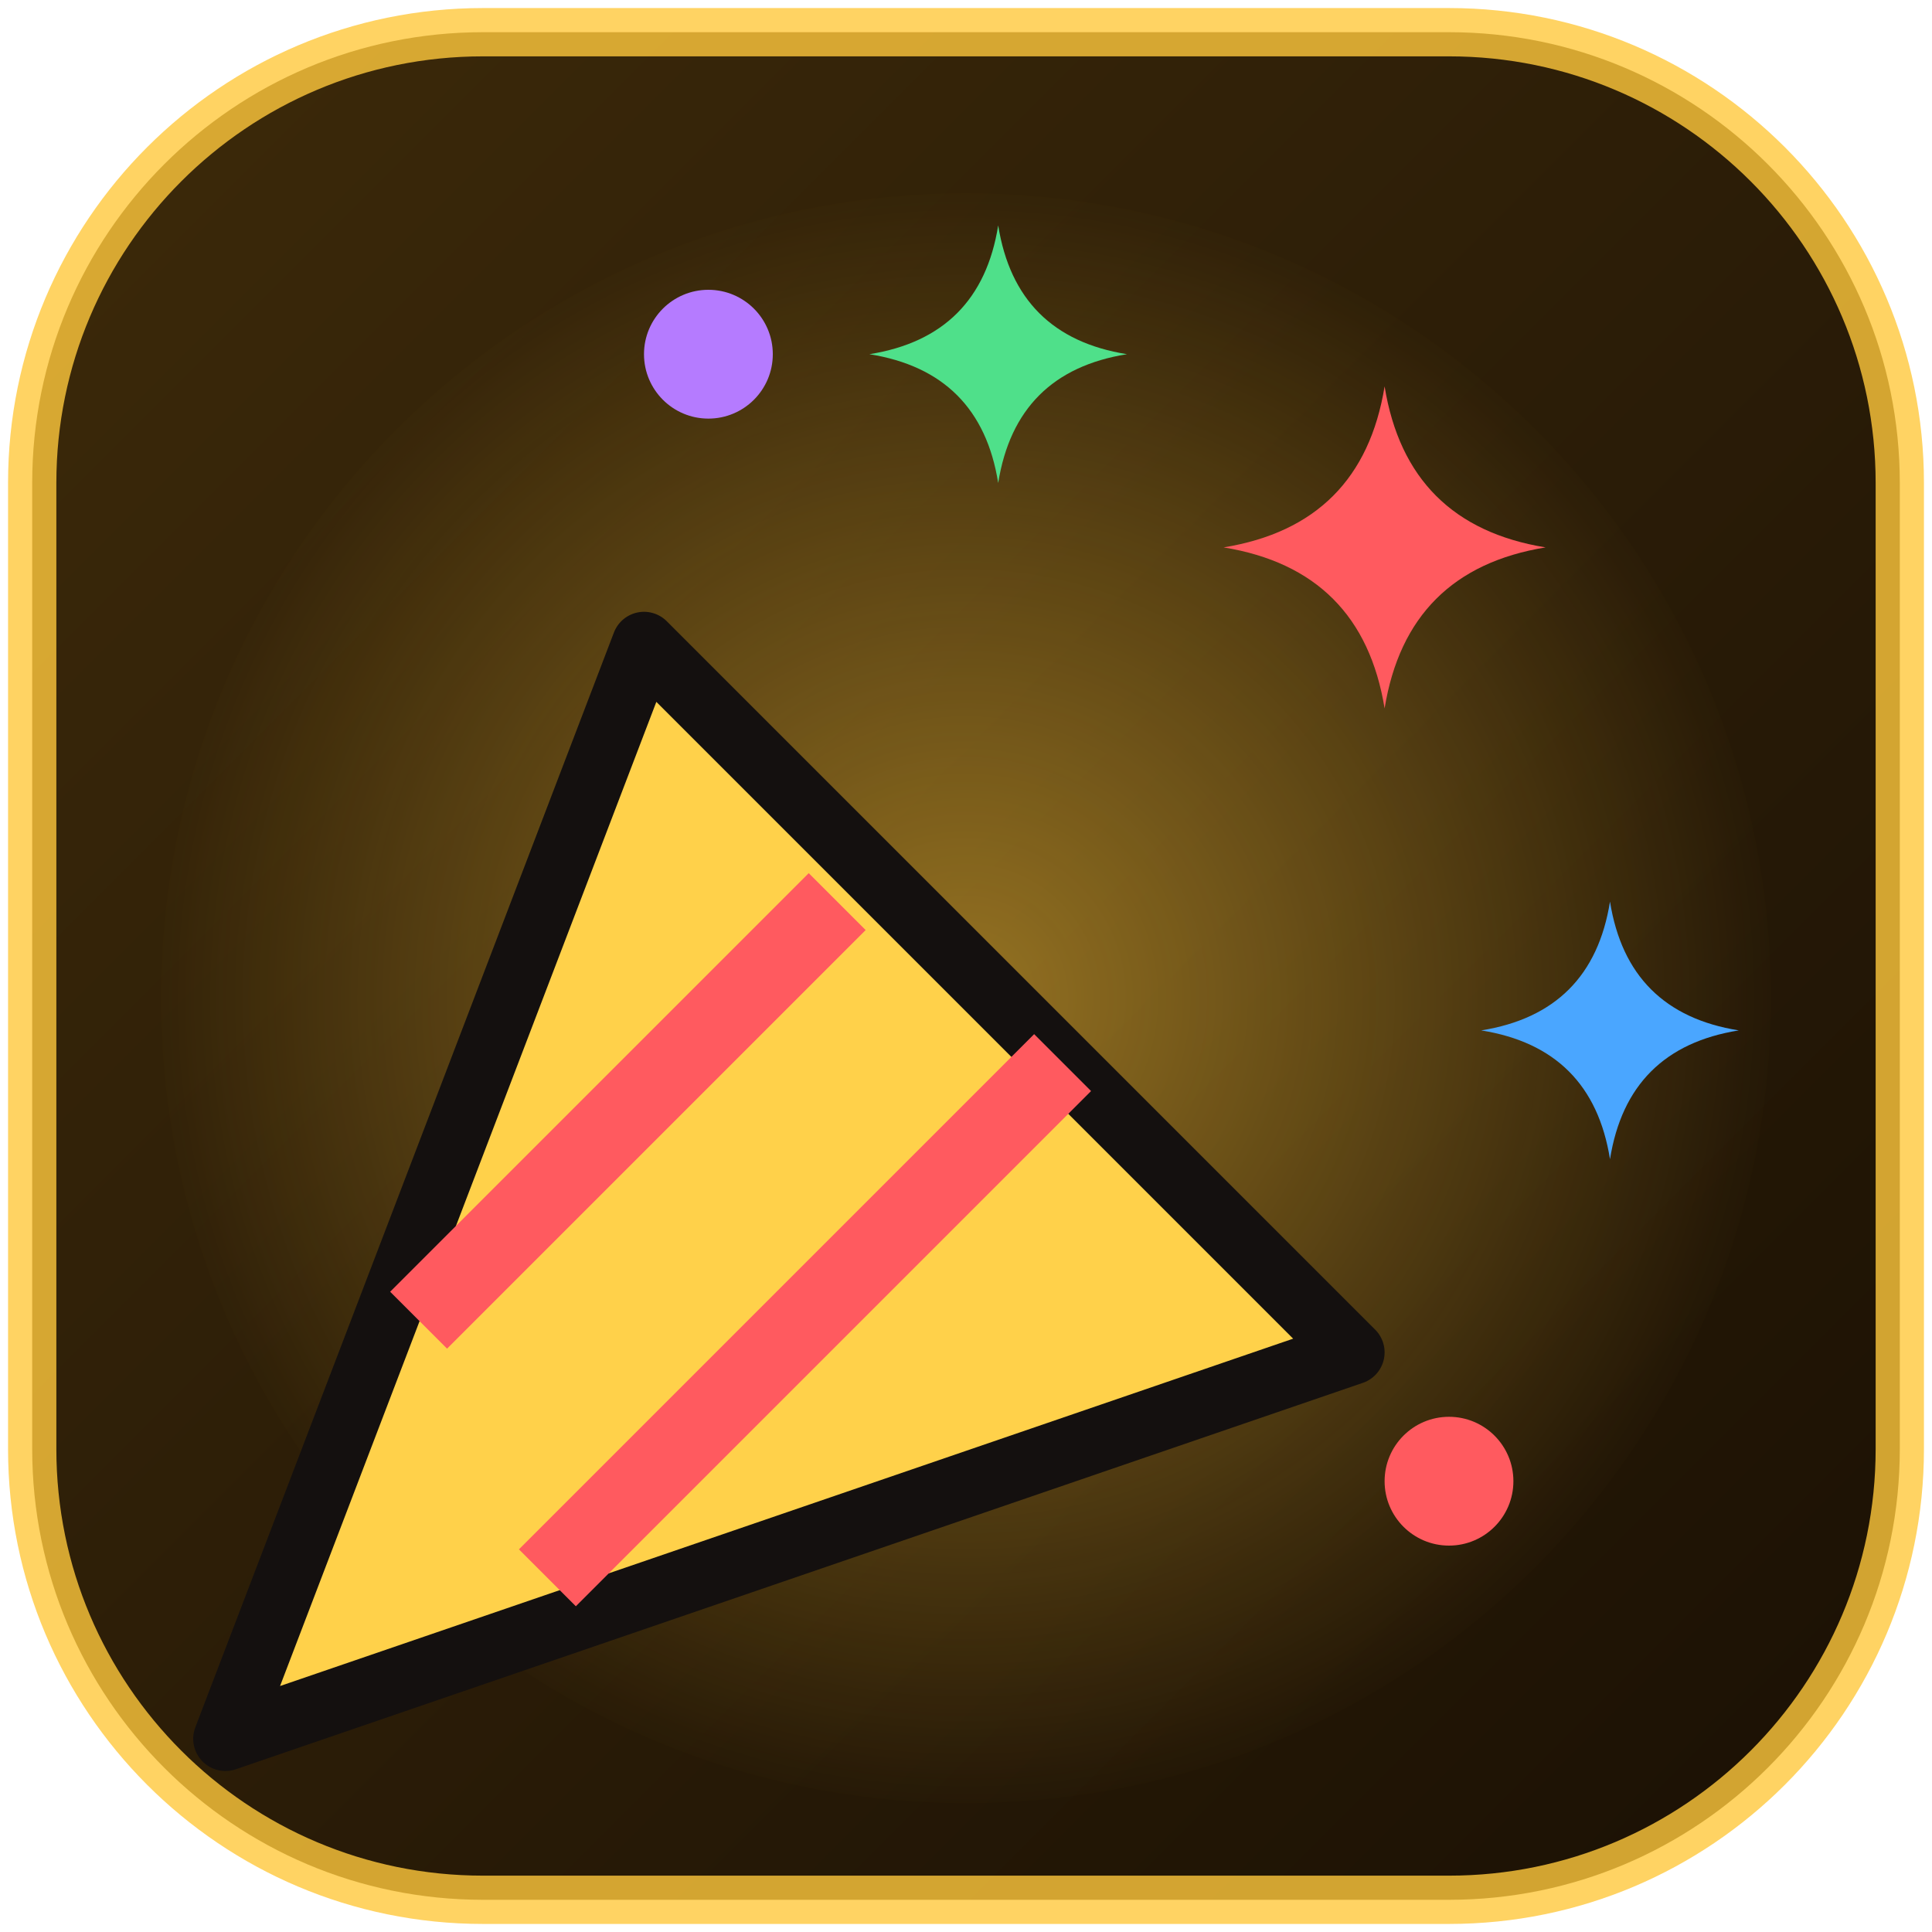
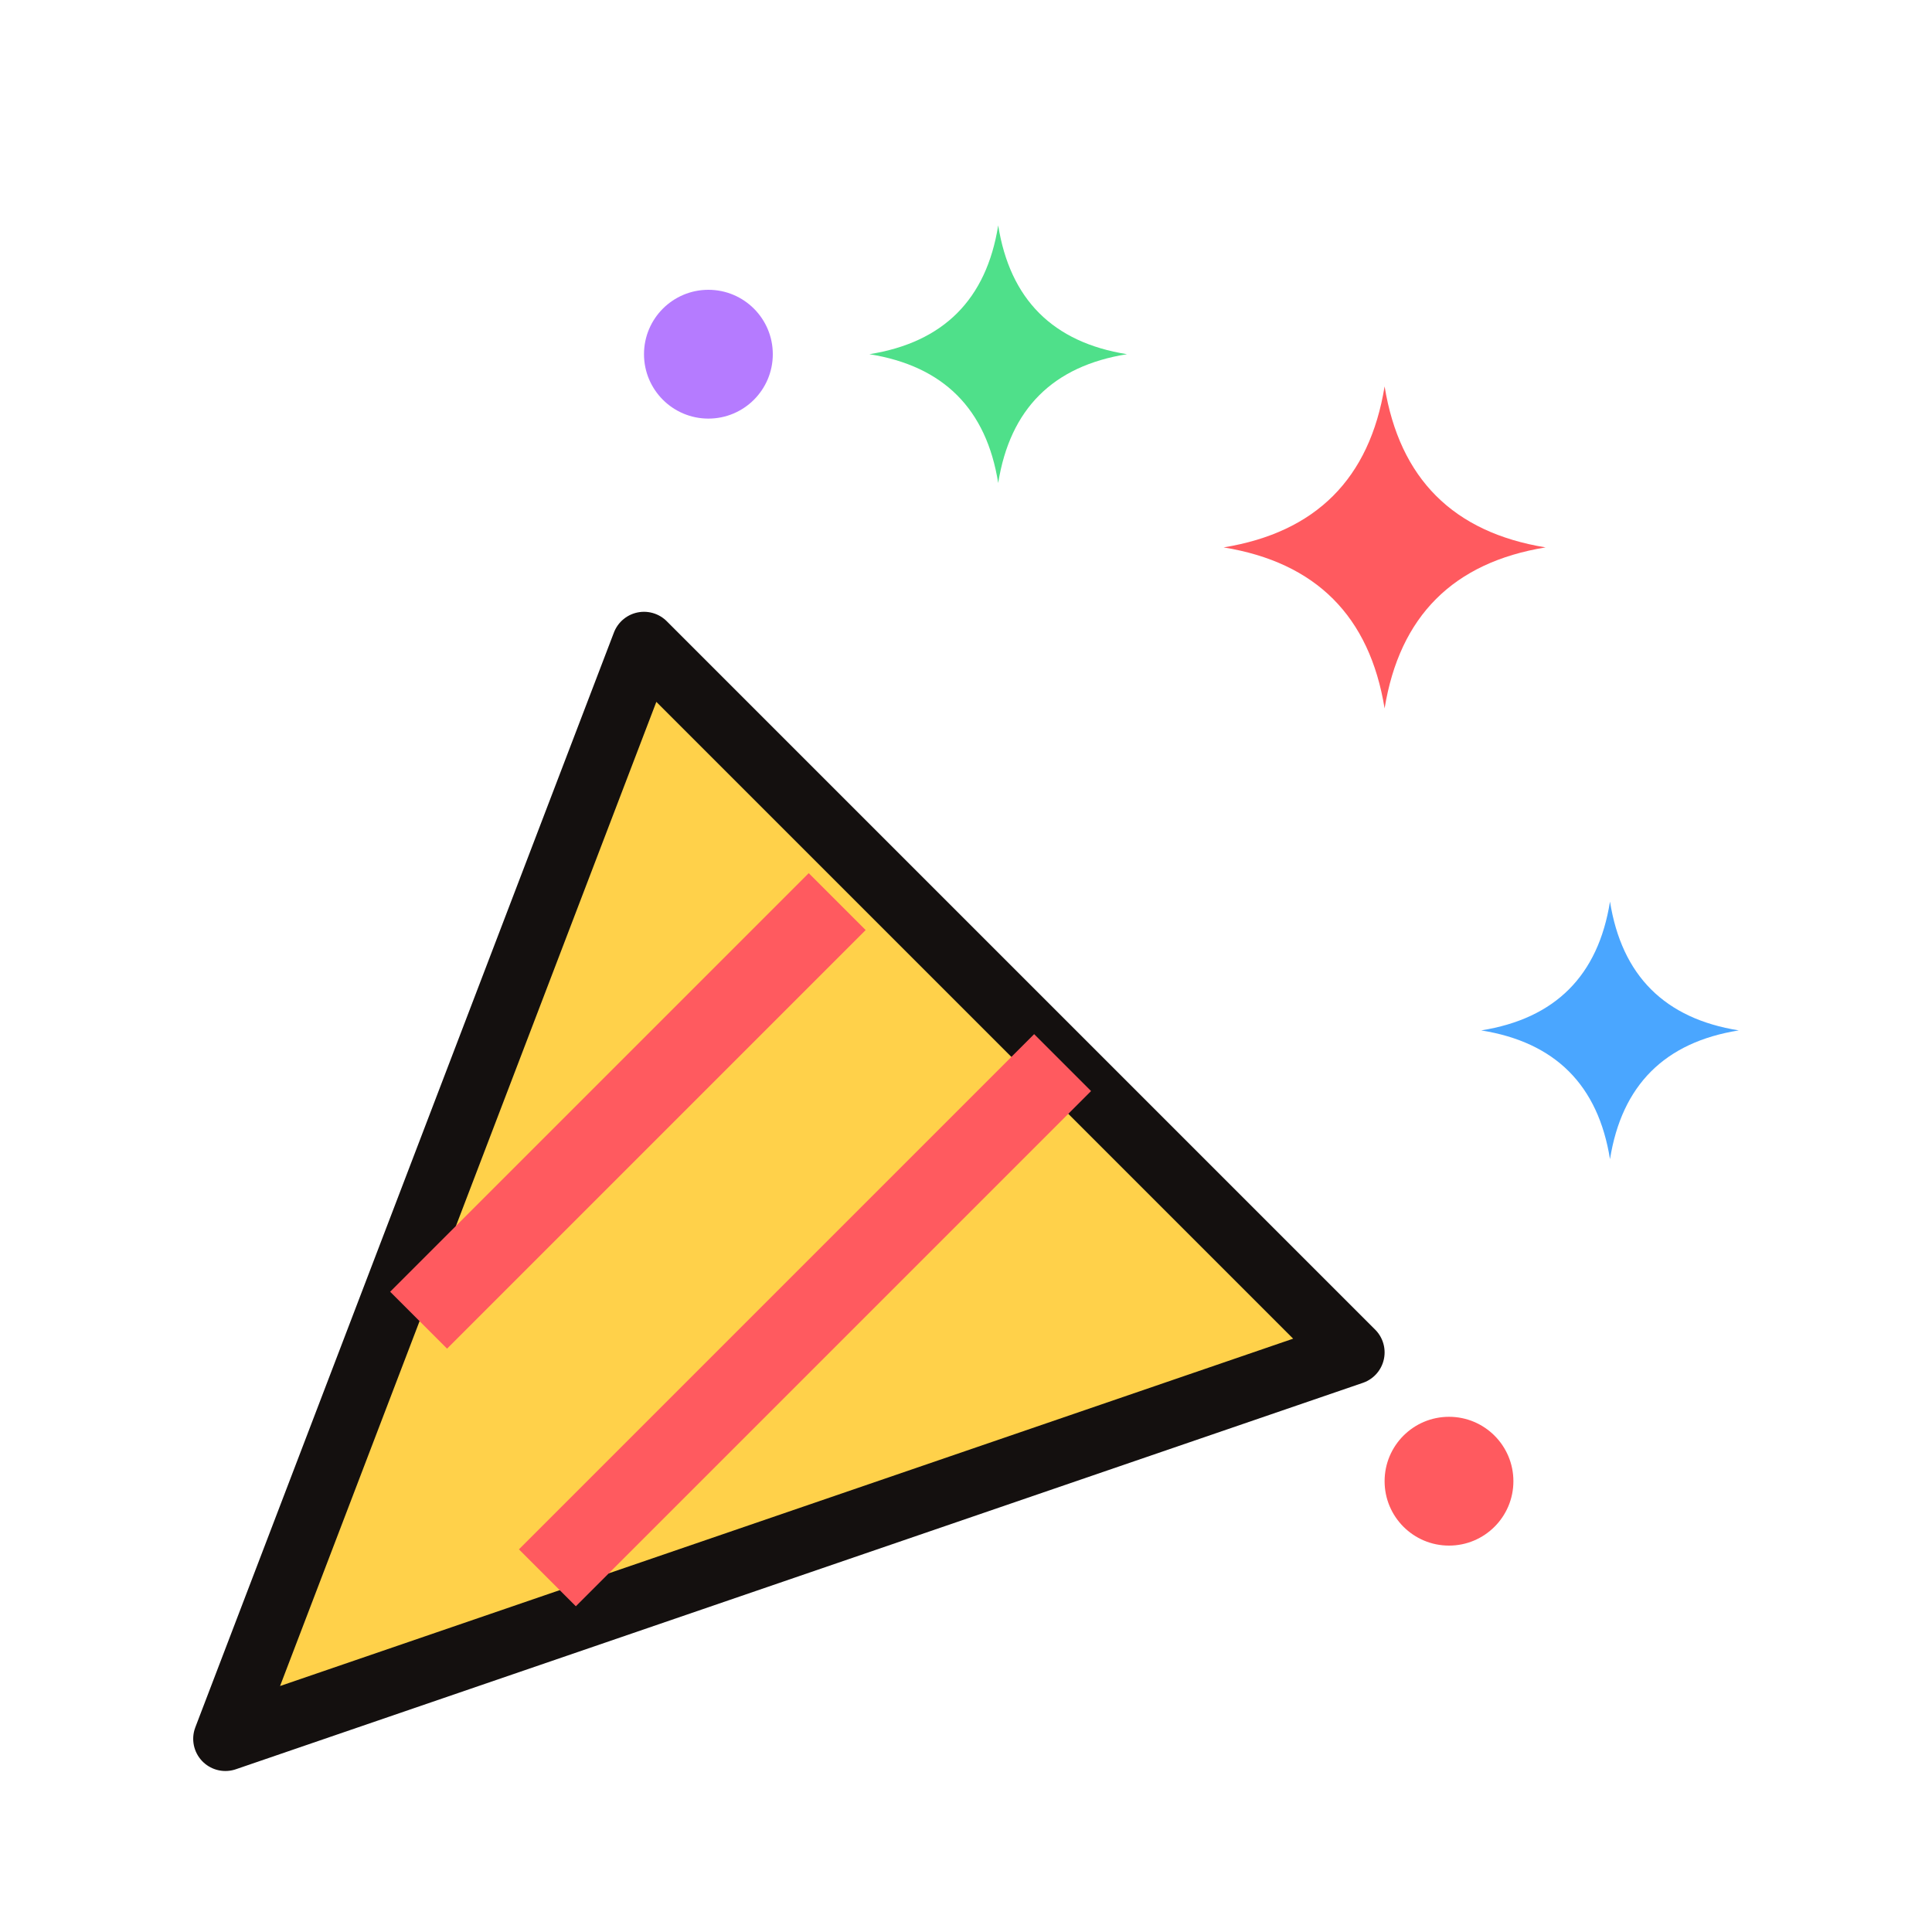
<svg xmlns="http://www.w3.org/2000/svg" viewBox="0 0 120 120">
  <defs>
    <linearGradient id="bparty" x1="0" y1="0" x2="1" y2="1">
      <stop offset="0" stop-color="#3d2a0a" />
      <stop offset="1" stop-color="#1a1004" />
    </linearGradient>
    <radialGradient id="gparty" cx=".5" cy=".5" r=".5">
      <stop offset="0" stop-color="#ffc83d" stop-opacity=".5" />
      <stop offset="1" stop-color="#ffc83d" stop-opacity="0" />
    </radialGradient>
  </defs>
-   <rect x="2" y="2" width="116" height="116" rx="28" fill="url(#bparty)" stroke="#ffc83d" stroke-opacity=".8" stroke-width="3" />
-   <circle cx="60" cy="62" r="50" fill="url(#gparty)" />
  <path d="M14 108 L40 40 L84 84Z" fill="#ffd14a" stroke="#14100f" stroke-width="4" stroke-linejoin="round" stroke-linecap="round" />
  <path d="M26 82 L52 56 M34 98 L66 66" stroke="#ff5a5f" stroke-width="5" />
  <path d="M86 24 Q87.4 32.6 96 34 Q87.4 35.4 86 44 Q84.6 35.4 76 34 Q84.6 32.6 86 24Z" fill="#ff5a5f" opacity="1" />
  <path d="M100 56 Q101.1 62.9 108 64 Q101.1 65.1 100 72 Q98.9 65.1 92 64 Q98.9 62.9 100 56Z" fill="#4aa6ff" opacity="1" />
  <path d="M62 14 Q63.1 20.9 70 22 Q63.1 23.1 62 30 Q60.9 23.1 54 22 Q60.9 20.9 62 14Z" fill="#4fe08a" opacity="1" />
  <circle cx="90" cy="92" r="4" fill="#ff5a5f" stroke="#14100f" stroke-width="0" />
  <circle cx="44" cy="22" r="4" fill="#b57bff" stroke="#14100f" stroke-width="0" />
</svg>
